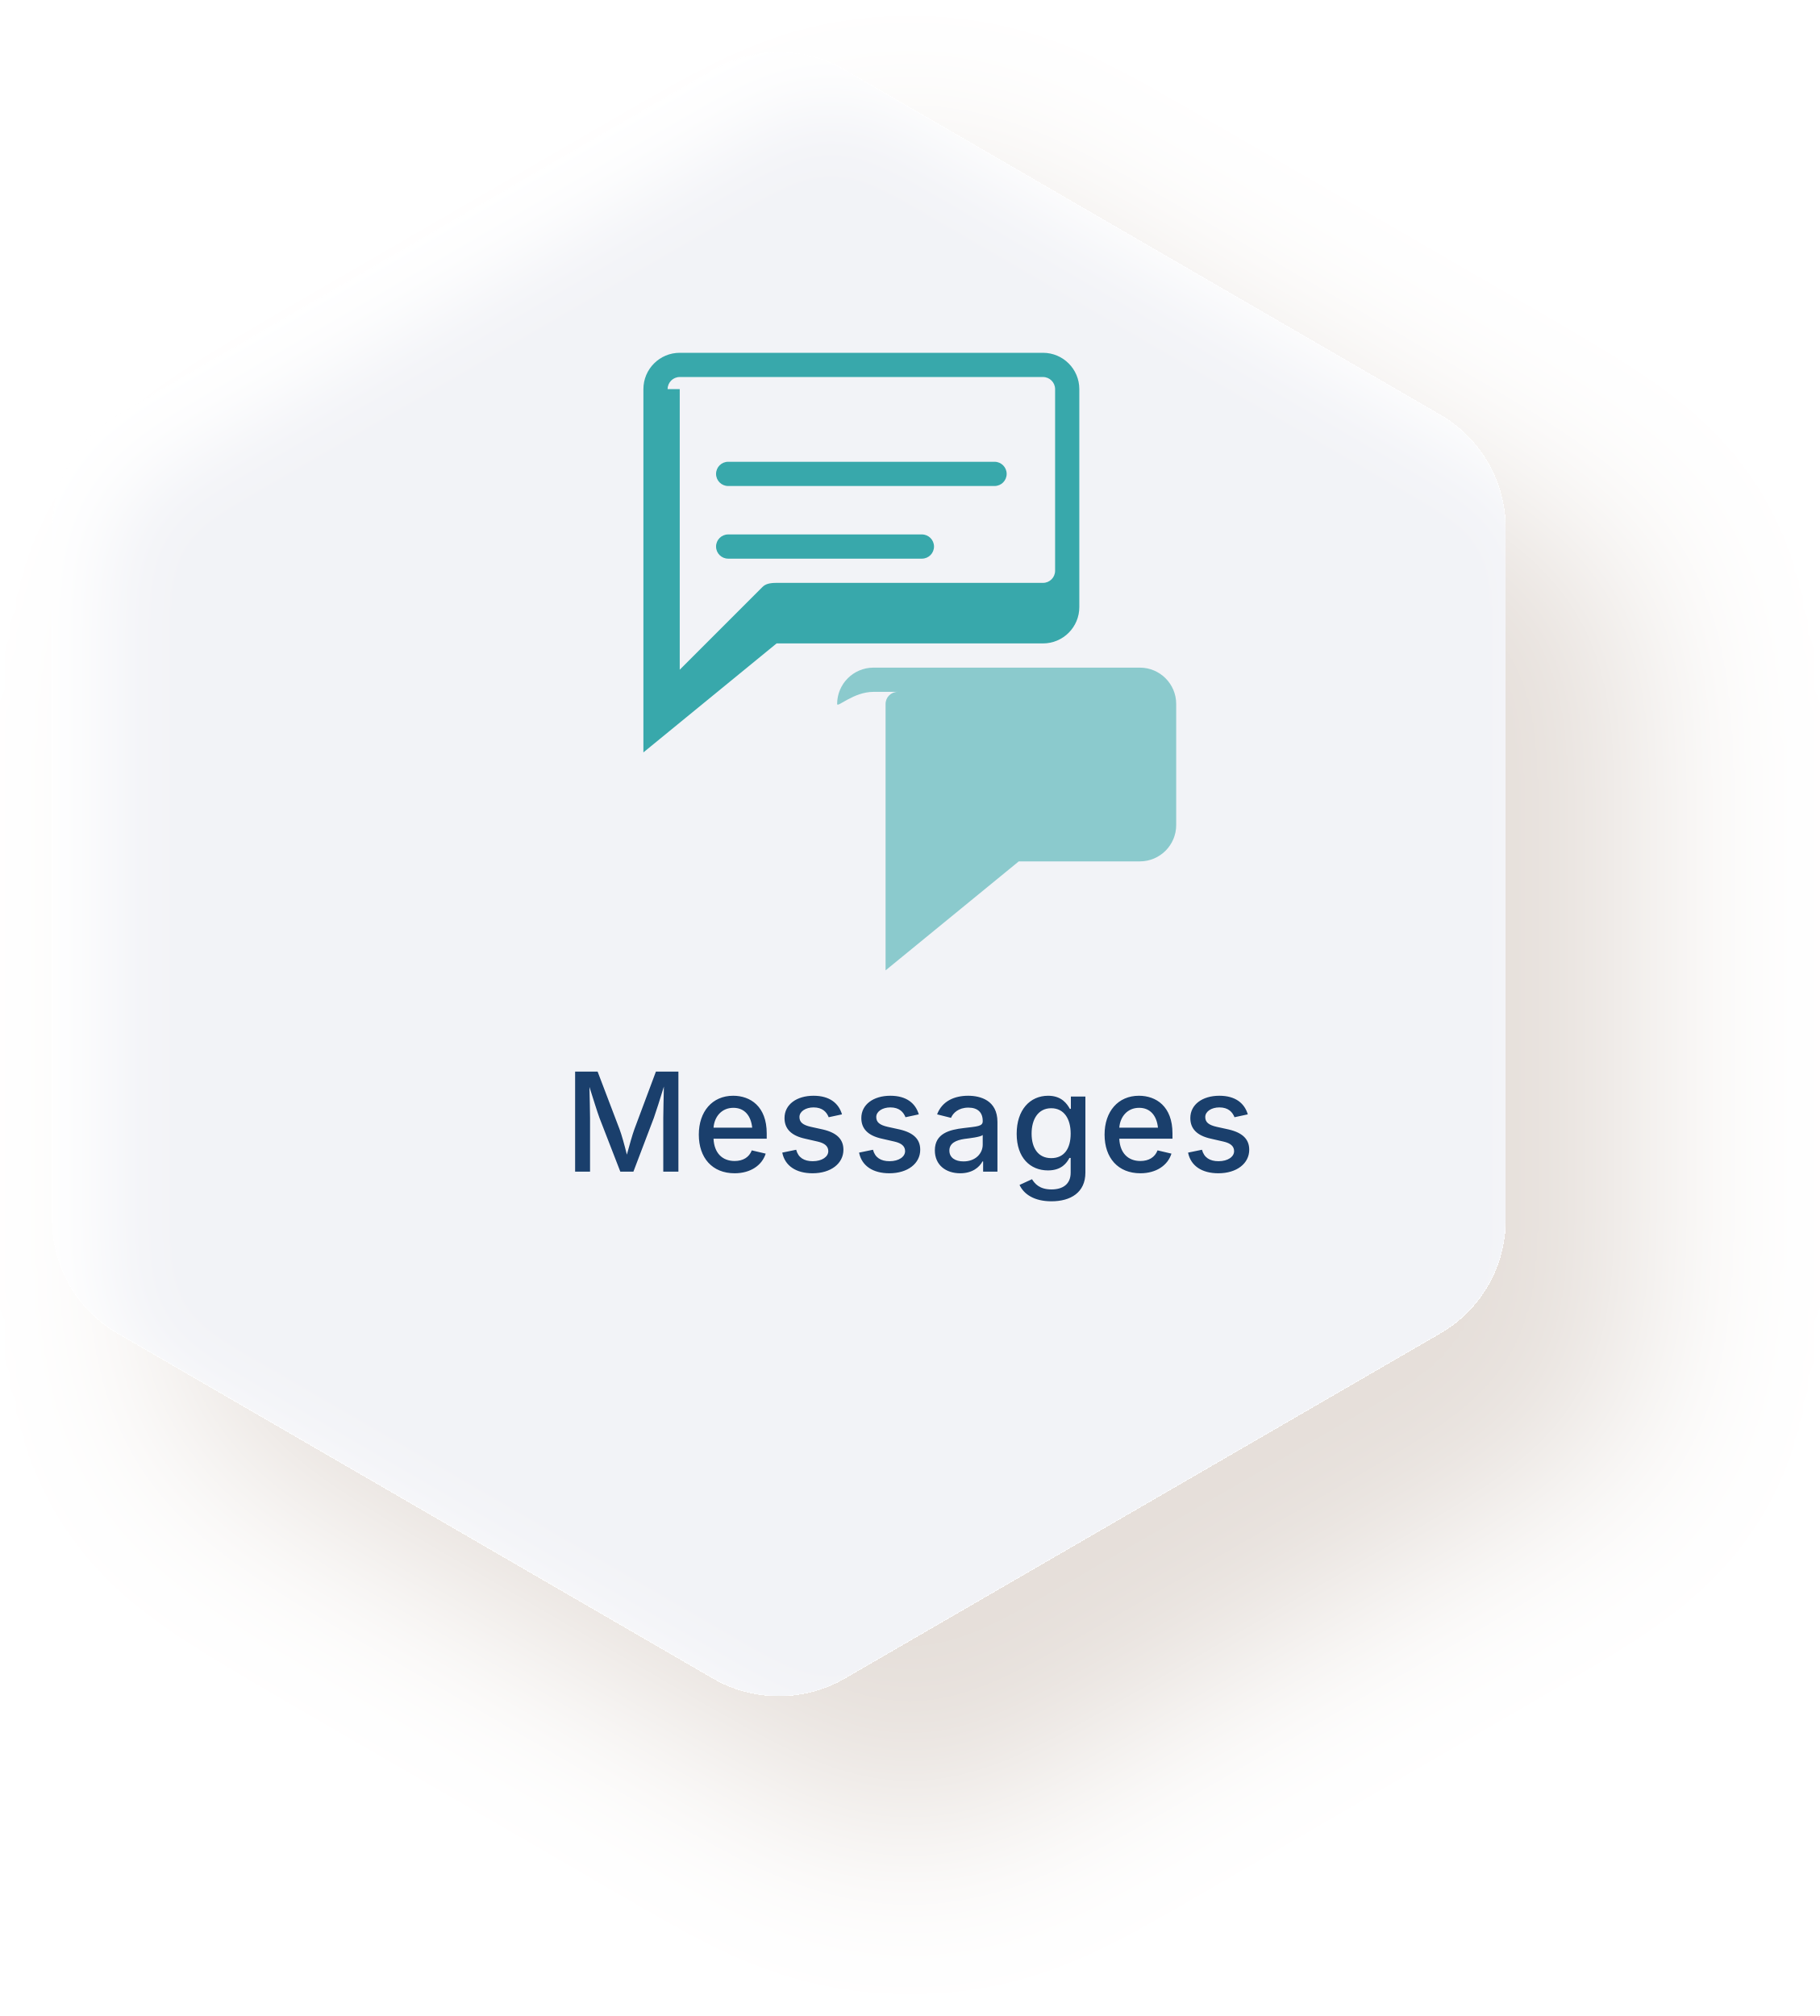
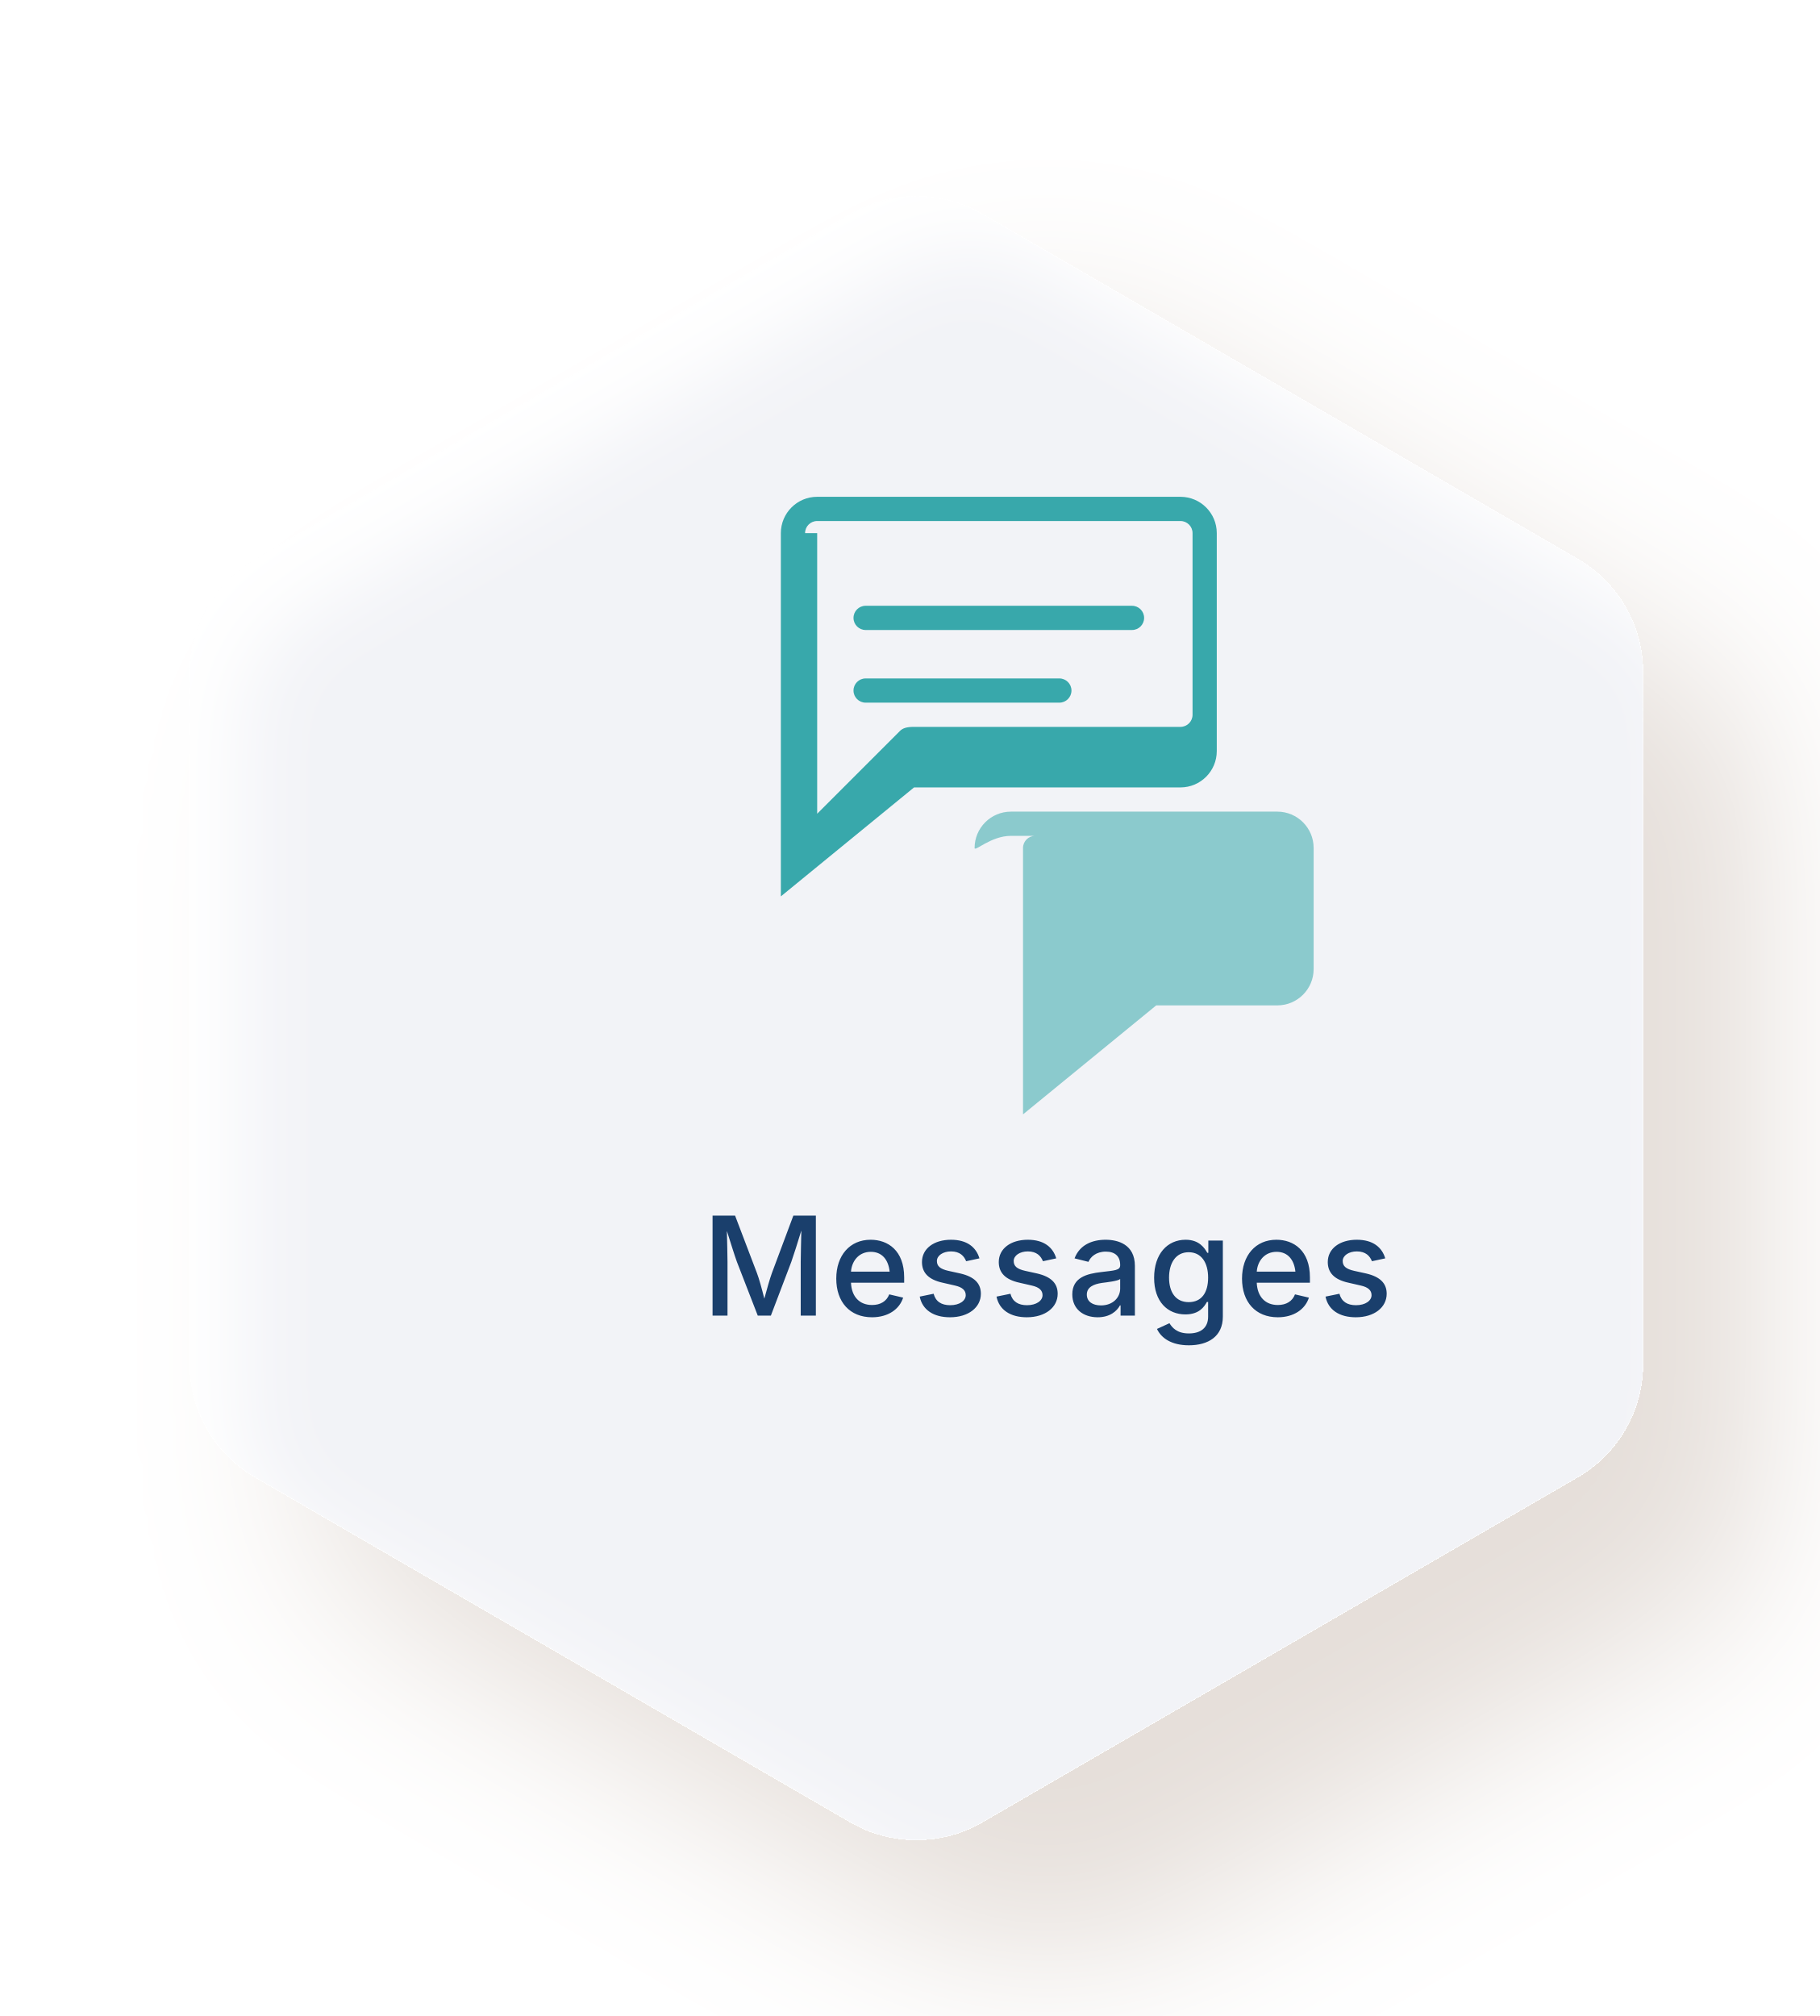
- <svg xmlns="http://www.w3.org/2000/svg" width="139" height="154" viewBox="0 0 139 154" fill="none">
+ <svg xmlns="http://www.w3.org/2000/svg" width="139" height="154" viewBox="-10.5 -11 139 154" fill="none">
  <g filter="url(#filter0_di_messages_card)">
    <path d="M110.014 31.714C113.1 33.503 115 36.8 115 40.367V93.177C115 96.744 113.1 100.041 110.014 101.829L64.514 128.196C61.413 129.993 57.587 129.993 54.486 128.196L8.986 101.829C5.9 100.041 4 96.744 4 93.177V40.367C4 36.8 5.9 33.503 8.986 31.714L54.486 5.348C57.587 3.551 61.413 3.551 64.514 5.348L110.014 31.714Z" fill="#F2F3F7" />
  </g>
  <g transform="translate(69.5 51) scale(1.85) translate(-27 -30)">
    <path d="M16 18.5C16 17.672 16.672 17 17.5 17H32.5C33.328 17 34 17.672 34 18.5V27.5C34 28.328 33.328 29 32.5 29H21.5L16 33.5V18.5ZM17.5 18.5V30.086L20.914 26.672C21.039 26.547 21.205 26.5 21.5 26.5H32.5C32.776 26.5 33 26.276 33 26V18.5C33 18.224 32.776 18 32.5 18H17.5C17.224 18 17 18.224 17 18.5ZM19.5 21.5C19.224 21.5 19 21.724 19 22C19 22.276 19.224 22.5 19.5 22.5H30.5C30.776 22.5 31 22.276 31 22C31 21.724 30.776 21.5 30.5 21.5H19.5ZM19.5 24.5C19.224 24.5 19 24.724 19 25C19 25.276 19.224 25.5 19.5 25.5H27.5C27.776 25.5 28 25.276 28 25C28 24.724 27.776 24.5 27.5 24.5H19.5Z" fill="#38A8AB" />
    <path d="M24 31.5C24 30.672 24.672 30 25.5 30H36.5C37.328 30 38 30.672 38 31.5V36.5C38 37.328 37.328 38 36.5 38H31.5L26 42.5V31.5C26 31.224 26.224 31 26.5 31H25.5C24.672 31 24 31.672 24 31.5Z" fill="#38A8AB" fill-opacity="0.55" />
  </g>
  <text x="69.5" y="89.5" text-anchor="middle" fill="#1A3F6C" font-family="system-ui, -apple-system, BlinkMacSystemFont, 'Segoe UI', sans-serif" font-size="10.5" font-weight="500" letter-spacing="0.02em">Messages</text>
  <defs>
    <filter id="filter0_di_messages_card" x="0" y="0" width="139" height="153.544" filterUnits="userSpaceOnUse" color-interpolation-filters="sRGB">
      <feFlood flood-opacity="0" result="BackgroundImageFix" />
      <feColorMatrix in="SourceAlpha" type="matrix" values="0 0 0 0 0 0 0 0 0 0 0 0 0 0 0 0 0 0 127 0" result="hardAlpha" />
      <feOffset dx="10" dy="10" />
      <feGaussianBlur stdDeviation="7" />
      <feComposite in2="hardAlpha" operator="out" />
      <feColorMatrix type="matrix" values="0 0 0 0 0.898 0 0 0 0 0.871 0 0 0 0 0.851 0 0 0 1 0" />
      <feBlend mode="normal" in2="BackgroundImageFix" result="effect1_dropShadow_messages_card" />
      <feBlend mode="normal" in="SourceGraphic" in2="effect1_dropShadow_messages_card" result="shape" />
      <feColorMatrix in="SourceAlpha" type="matrix" values="0 0 0 0 0 0 0 0 0 0 0 0 0 0 0 0 0 0 127 0" result="hardAlpha" />
      <feOffset dx="4" dy="4" />
      <feGaussianBlur stdDeviation="3" />
      <feComposite in2="hardAlpha" operator="arithmetic" k2="-1" k3="1" />
      <feColorMatrix type="matrix" values="0 0 0 0 1 0 0 0 0 1 0 0 0 0 1 0 0 0 1 0" />
      <feBlend mode="normal" in2="shape" result="effect2_innerShadow_messages_card" />
    </filter>
  </defs>
</svg>
